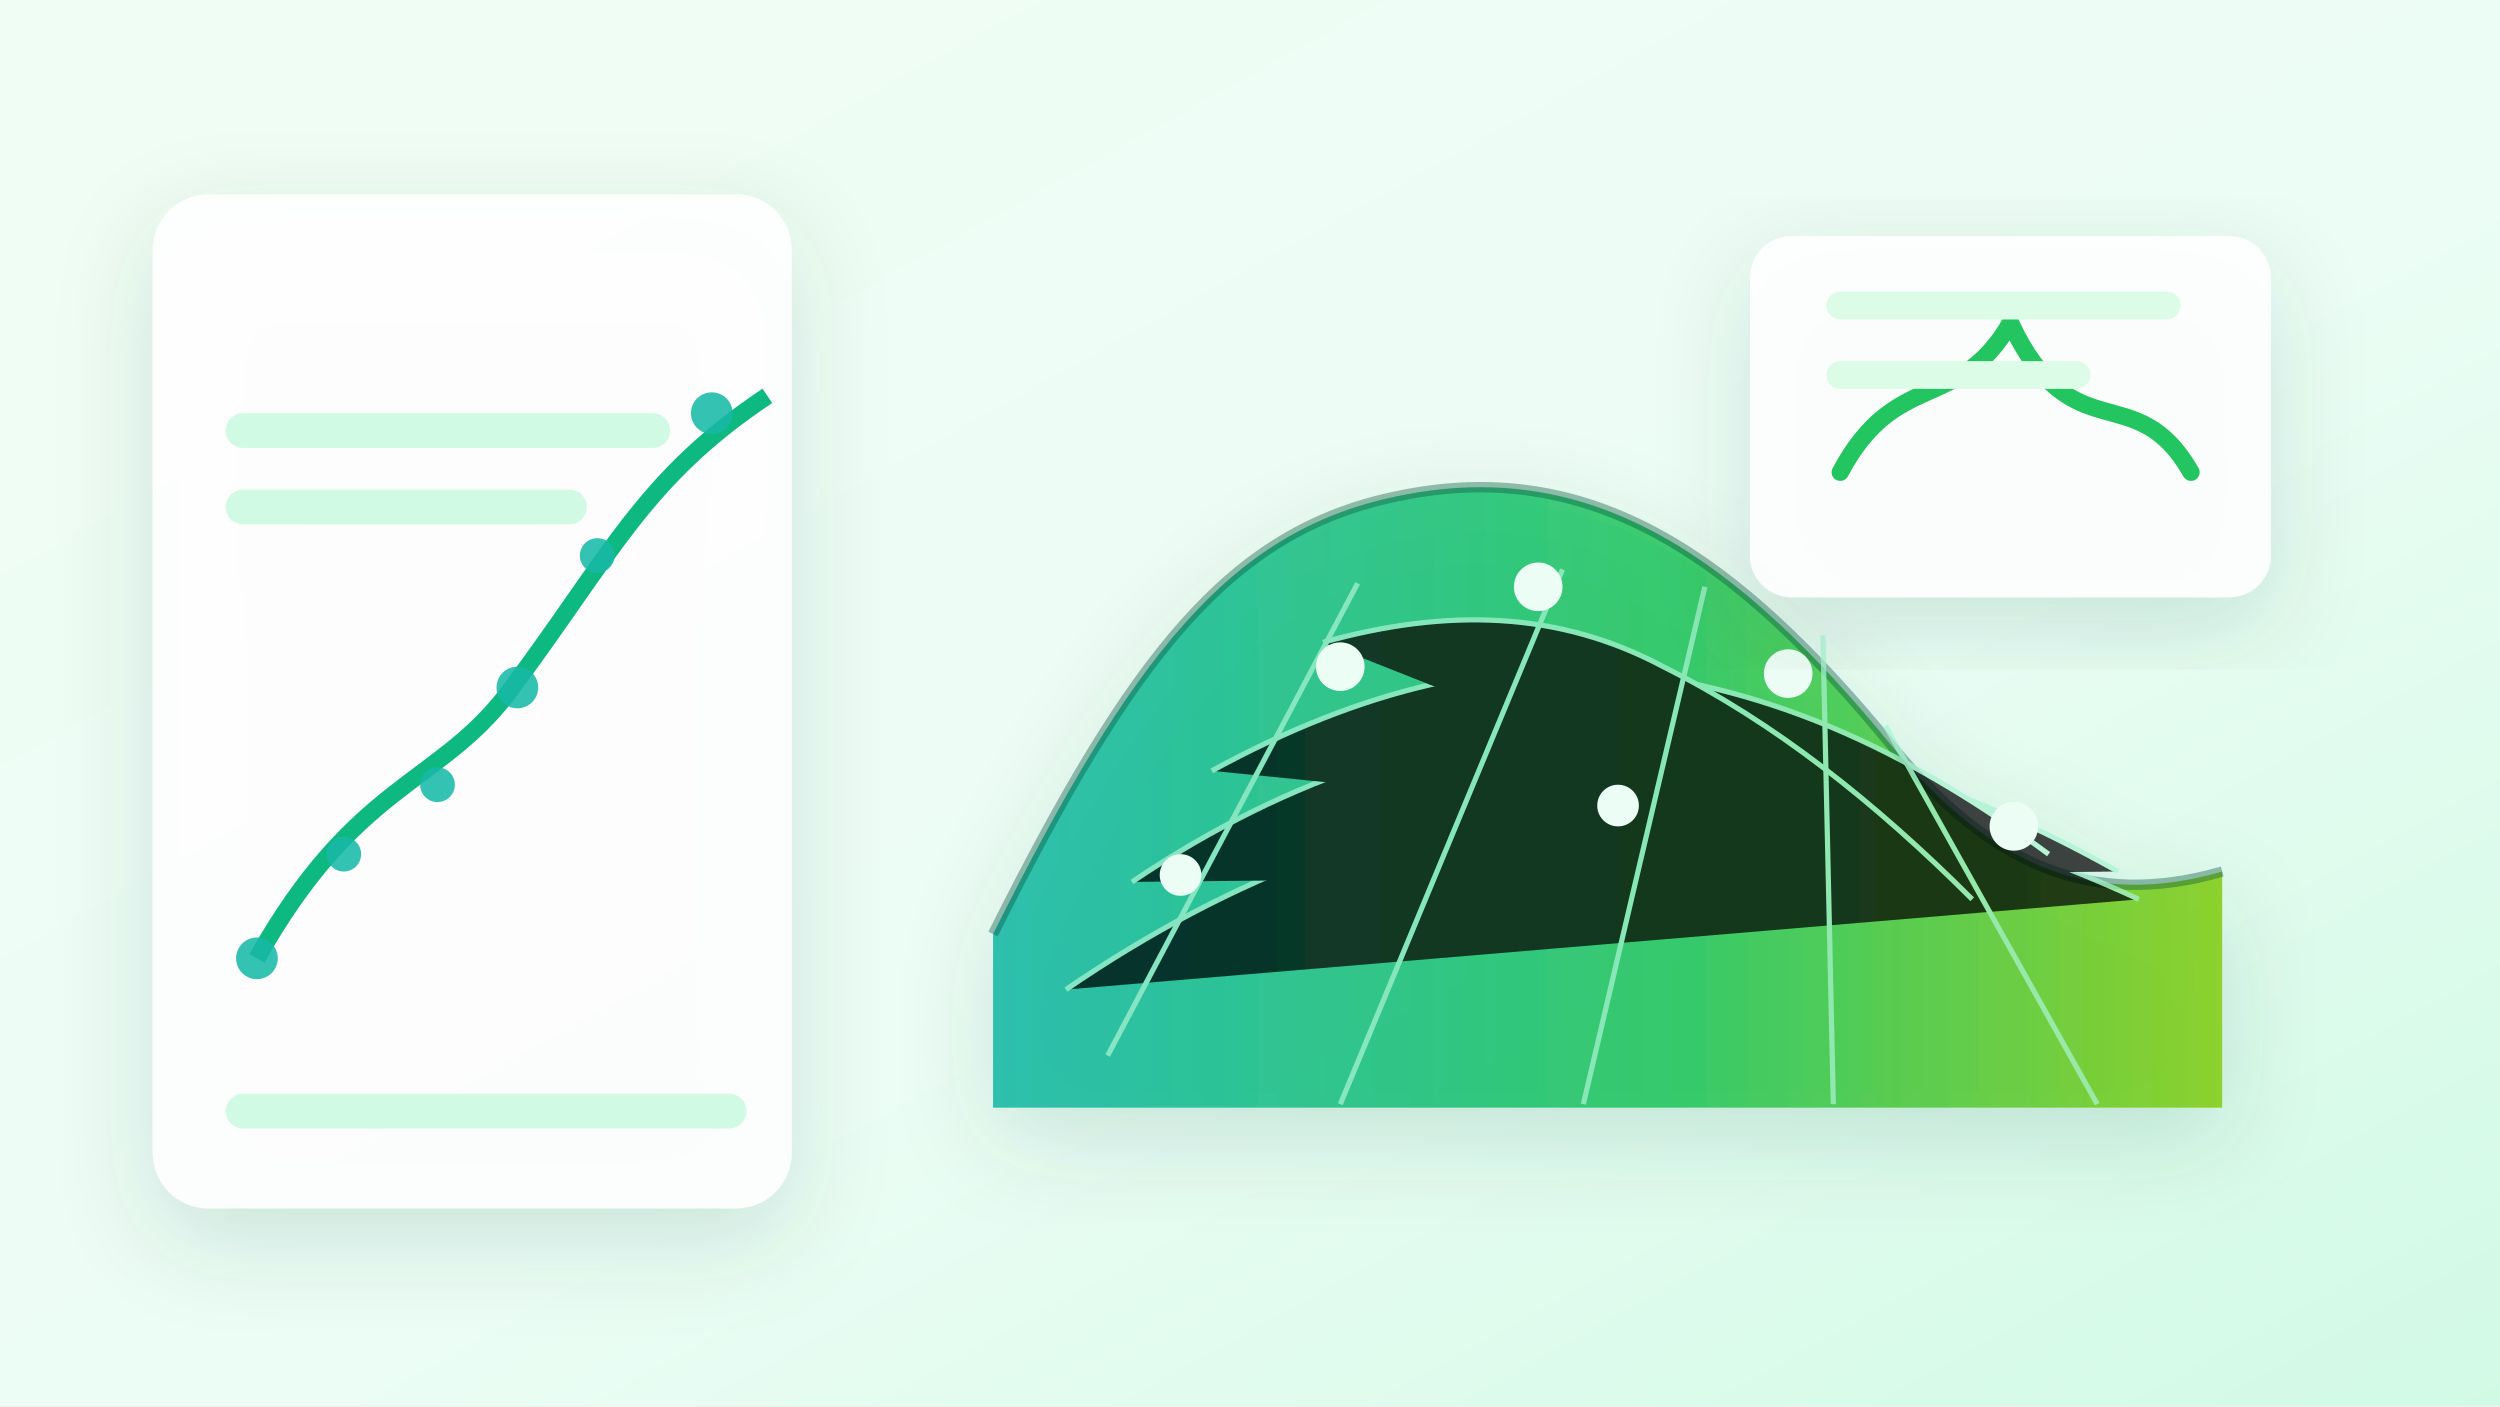
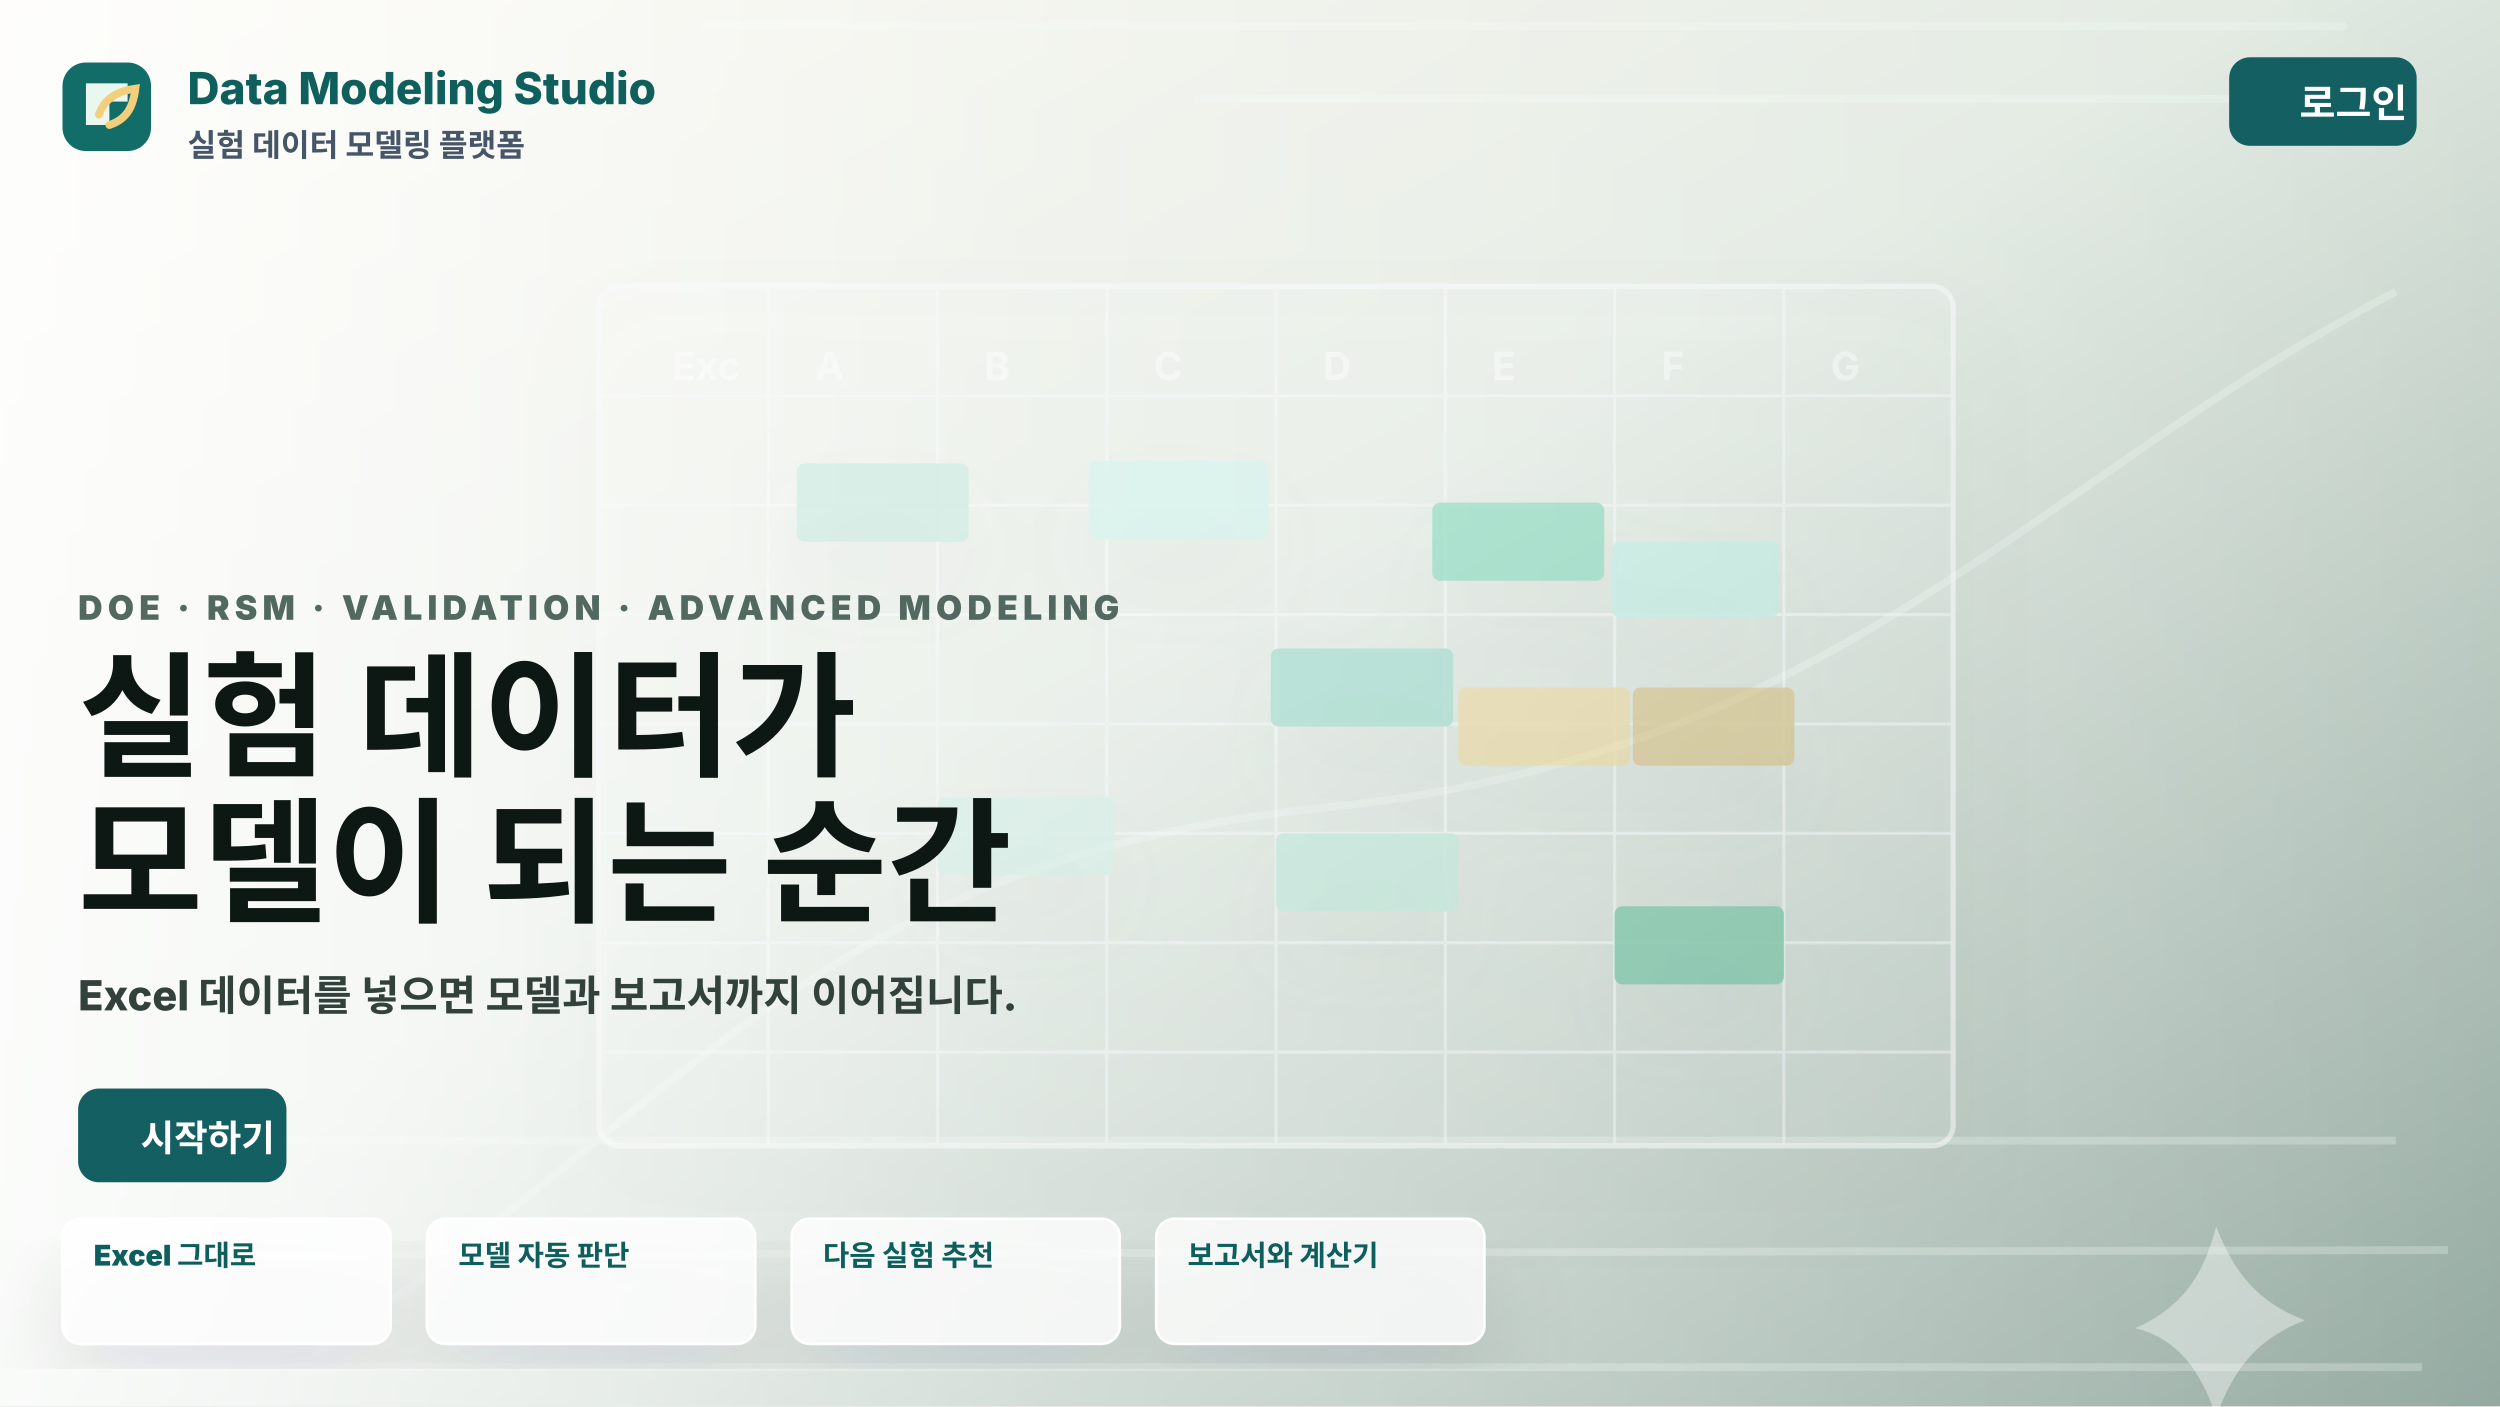
- <svg xmlns="http://www.w3.org/2000/svg" viewBox="0 0 720 405" role="img" aria-label="Data modeling studio thumbnail">
+ <svg xmlns="http://www.w3.org/2000/svg" viewBox="0 0 960 540" role="img" aria-label="Data Modeling Studio web app screenshot style thumbnail">
  <defs>
-     <linearGradient id="dataBg" x1="0" x2="1" y1="0" y2="1">
-       <stop offset="0" stop-color="#f0fdf4" />
-       <stop offset=".55" stop-color="#ecfdf5" />
-       <stop offset="1" stop-color="#d1fae5" />
+     <linearGradient id="bg" x1="0" x2="1" y1="0" y2="1">
+       <stop offset="0" stop-color="#f6f3e8" />
+       <stop offset=".45" stop-color="#dfe8df" />
+       <stop offset="1" stop-color="#8da49b" />
    </linearGradient>
-     <linearGradient id="surface" x1="0" x2="1">
-       <stop offset="0" stop-color="#14b8a6" />
-       <stop offset=".55" stop-color="#22c55e" />
-       <stop offset="1" stop-color="#84cc16" />
+     <linearGradient id="mist" x1="0" x2="1">
+       <stop offset="0" stop-color="#fff" stop-opacity=".86" />
+       <stop offset=".42" stop-color="#fff" stop-opacity=".38" />
+       <stop offset="1" stop-color="#fff" stop-opacity=".06" />
    </linearGradient>
-     <filter id="dataShadow" x="-20%" y="-20%" width="140%" height="140%">
-       <feDropShadow dx="0" dy="9" stdDeviation="14" flood-color="#064e3b" flood-opacity=".16" />
+     <filter id="shadow" x="-20%" y="-20%" width="140%" height="140%">
+       <feDropShadow dx="0" dy="18" stdDeviation="18" flood-color="#0f172a" flood-opacity=".12" />
    </filter>
  </defs>
-   <rect width="720" height="405" fill="url(#dataBg)" />
-   <g filter="url(#dataShadow)">
-     <rect x="44" y="56" width="184" height="292" rx="16" fill="#ffffff" opacity=".9" />
-     <path d="M74 276c28-50 52-50 72-76 30-40 39-62 75-86" fill="none" stroke="#10b981" stroke-width="5" />
-     <g fill="#14b8a6" opacity=".86">
-       <circle cx="74" cy="276" r="6" />
-       <circle cx="99" cy="246" r="5" />
-       <circle cx="126" cy="226" r="5" />
-       <circle cx="149" cy="198" r="6" />
-       <circle cx="172" cy="160" r="5" />
-       <circle cx="205" cy="119" r="6" />
+   <rect width="960" height="540" fill="url(#bg)" />
+   <g opacity=".27" stroke="#effaf5" stroke-width="3">
+     <path d="M120 520 C260 430 310 330 510 310 C705 290 780 185 920 112" fill="none" />
+     <path d="M28 525 L930 525M80 482 L940 480M110 438 L920 438" />
+     <path d="M270 10 H900M460 38 H910" stroke-linecap="round" />
+   </g>
+   <rect width="960" height="540" fill="url(#mist)" />
+   <g transform="translate(230 110)" opacity=".55" filter="url(#shadow)">
+     <rect width="520" height="330" rx="8" fill="rgba(255,255,255,.12)" stroke="#f8fafc" stroke-width="2" />
+     <g stroke="#f8fafc" stroke-width="1.2" opacity=".8">
+       <path d="M0 42H520M0 84H520M0 126H520M0 168H520M0 210H520M0 252H520M0 294H520" />
+       <path d="M65 0V330M130 0V330M195 0V330M260 0V330M325 0V330M390 0V330M455 0V330" />
    </g>
-     <path d="M70 124h118M70 146h94M70 320h140" stroke="#d1fae5" stroke-width="10" stroke-linecap="round" />
-   </g>
-   <g filter="url(#dataShadow)">
-     <path d="M286 269c40-80 68-116 116-126 56-12 98 17 143 72 28 34 57 47 95 36v68H286z" fill="url(#surface)" opacity=".88" />
-     <path d="M286 269c40-80 68-116 116-126 56-12 98 17 143 72 28 34 57 47 95 36" fill="none" stroke="#064e3b" stroke-width="3" opacity=".38" />
-     <g stroke="#a7f3d0" stroke-width="1.5" opacity=".72">
-       <path d="M307 285c48-33 99-52 151-56 52-5 104 5 158 30" />
-       <path d="M326 254c46-31 93-46 141-45 48 1 95 15 143 42" />
-       <path d="M349 222c44-24 84-33 122-28 44 6 81 24 119 52" />
-       <path d="M381 185c36-10 68-9 98 7 32 16 61 39 89 67" />
-       <path d="M319 304l72-136M386 318l64-154M456 318l35-149M528 318l-3-135M604 318l-61-109" />
+     <g opacity=".88">
+       <rect x="76" y="68" width="66" height="30" rx="3" fill="#bfe7de" />
+       <rect x="188" y="67" width="69" height="30" rx="3" fill="#cdf5ef" />
+       <rect x="320" y="83" width="66" height="30" rx="3" fill="#72d6b6" />
+       <rect x="389" y="98" width="64" height="29" rx="3" fill="#b8efe6" />
+       <rect x="258" y="139" width="70" height="30" rx="3" fill="#8ed9c9" />
+       <rect x="330" y="154" width="66" height="30" rx="3" fill="#f0d491" />
+       <rect x="397" y="154" width="62" height="30" rx="3" fill="#d4b66e" />
+       <rect x="130" y="196" width="68" height="30" rx="3" fill="#d0f0e8" />
+       <rect x="260" y="210" width="70" height="30" rx="3" fill="#b8eadc" />
+       <rect x="390" y="238" width="65" height="30" rx="3" fill="#52b992" />
    </g>
-     <g fill="#ecfdf5">
-       <circle cx="386" cy="192" r="7" />
-       <circle cx="443" cy="169" r="7" />
-       <circle cx="515" cy="194" r="7" />
-       <circle cx="580" cy="238" r="7" />
-       <circle cx="340" cy="252" r="6" />
-       <circle cx="466" cy="232" r="6" />
+     <g fill="#ffffff" font-family="Inter, Arial, sans-serif" font-size="15" font-weight="700" opacity=".75">
+       <text x="28" y="36">Exc</text>
+       <text x="83" y="36">A</text>
+       <text x="148" y="36">B</text>
+       <text x="213" y="36">C</text>
+       <text x="278" y="36">D</text>
+       <text x="343" y="36">E</text>
+       <text x="408" y="36">F</text>
+       <text x="473" y="36">G</text>
    </g>
  </g>
-   <g filter="url(#dataShadow)">
-     <rect x="504" y="68" width="150" height="104" rx="12" fill="#ffffff" opacity=".88" />
-     <path d="M530 136c16-30 34-17 49-43 18 38 36 15 52 43" fill="none" stroke="#22c55e" stroke-width="5" stroke-linecap="round" />
-     <path d="M530 88h94M530 108h68" stroke="#dcfce7" stroke-width="8" stroke-linecap="round" />
+   <g transform="translate(24 24)">
+     <rect width="34" height="34" rx="9" fill="#126d69" />
+     <path d="M9 24V8h16v7h-7v9z" fill="#e9f7ee" />
+     <path d="M18 24c6-2 9-6 10-14-7 1-12 4-14 10" fill="none" stroke="#f2cf7d" stroke-width="3" stroke-linecap="round" />
+     <text x="48" y="16" fill="#0f5f5d" font-family="Inter, Arial, sans-serif" font-size="17" font-weight="800">Data Modeling Studio</text>
+     <text x="48" y="36" fill="#475569" font-family="Inter, Arial, sans-serif" font-size="12" font-weight="700">실험 데이터 모델링 플랫폼</text>
  </g>
+   <rect x="856" y="22" width="72" height="34" rx="8" fill="#135f61" />
+   <text x="883" y="45" fill="#fff" font-family="Inter, Arial, sans-serif" font-size="15" font-weight="800">로그인</text>
+   <g transform="translate(30 238)">
+     <text x="0" y="0" fill="#526961" font-family="Inter, Arial, sans-serif" font-size="13" font-weight="900" letter-spacing="2">DOE · RSM · VALIDATION · ADVANCED MODELING</text>
+     <text x="0" y="56" fill="#0d1714" font-family="Inter, Arial, sans-serif" font-size="52" font-weight="900">실험 데이터가</text>
+     <text x="0" y="112" fill="#0d1714" font-family="Inter, Arial, sans-serif" font-size="52" font-weight="900">모델이 되는 순간</text>
+     <text x="0" y="150" fill="#33413d" font-family="Inter, Arial, sans-serif" font-size="16" font-weight="800">Excel 데이터를 넣으면 모델과 보고서까지 이어집니다.</text>
+     <rect x="0" y="180" width="80" height="36" rx="8" fill="#135f61" />
+     <text x="24" y="204" fill="#fff" font-family="Inter, Arial, sans-serif" font-size="14" font-weight="800">시작하기</text>
+   </g>
+   <g transform="translate(24 468)" filter="url(#shadow)">
+     <g fill="rgba(255,255,255,.78)" stroke="#fff">
+       <rect x="0" y="0" width="126" height="48" rx="7" />
+       <rect x="140" y="0" width="126" height="48" rx="7" />
+       <rect x="280" y="0" width="126" height="48" rx="7" />
+       <rect x="420" y="0" width="126" height="48" rx="7" />
+     </g>
+     <g fill="#0f5f5d" font-family="Inter, Arial, sans-serif" font-size="11" font-weight="900">
+       <text x="12" y="18">Excel 그대로</text>
+       <text x="152" y="18">모델 자동 판단</text>
+       <text x="292" y="18">다음 실험 추천</text>
+       <text x="432" y="18">보고서와 계산기</text>
+     </g>
+   </g>
+   <path d="M820 510c18-8 26-20 31-39 7 18 16 29 34 36-18 7-27 18-34 37-6-18-15-30-31-34z" fill="#ffffff" opacity=".4" />
</svg>
